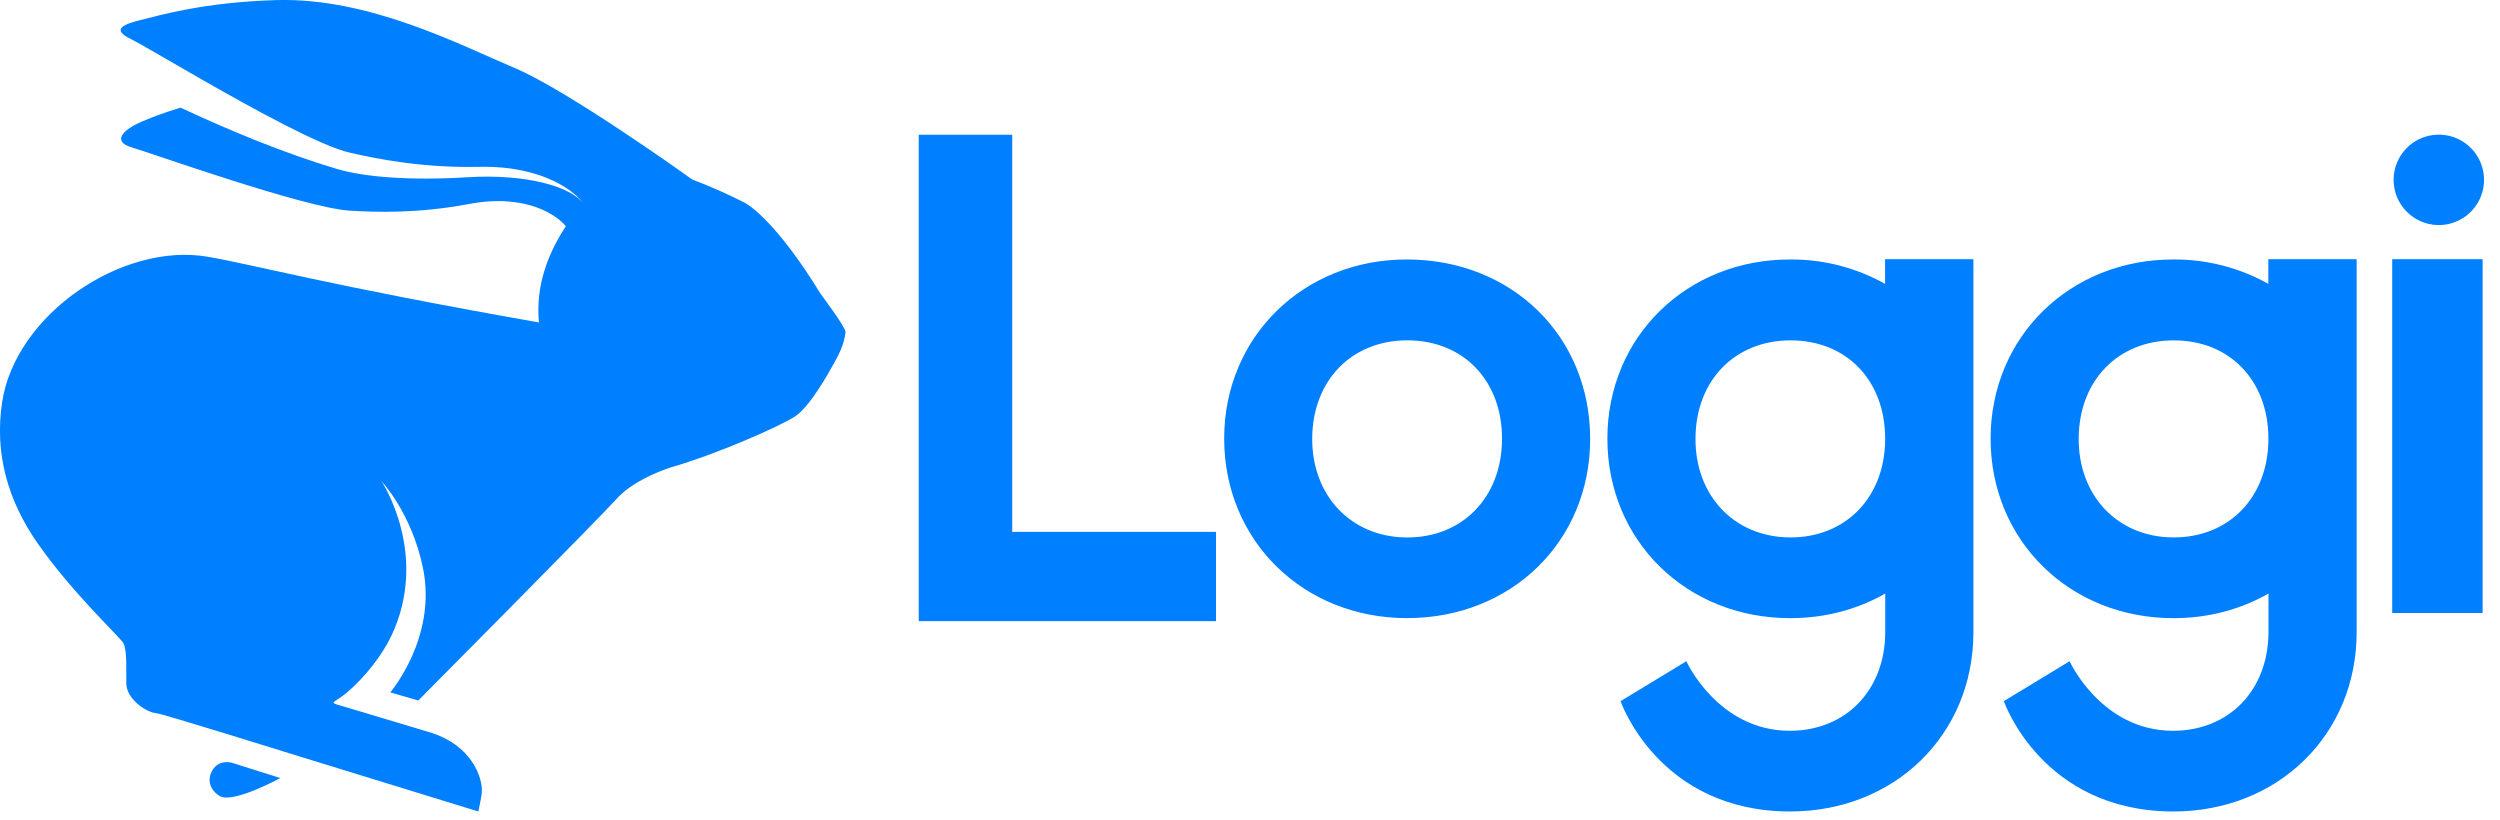
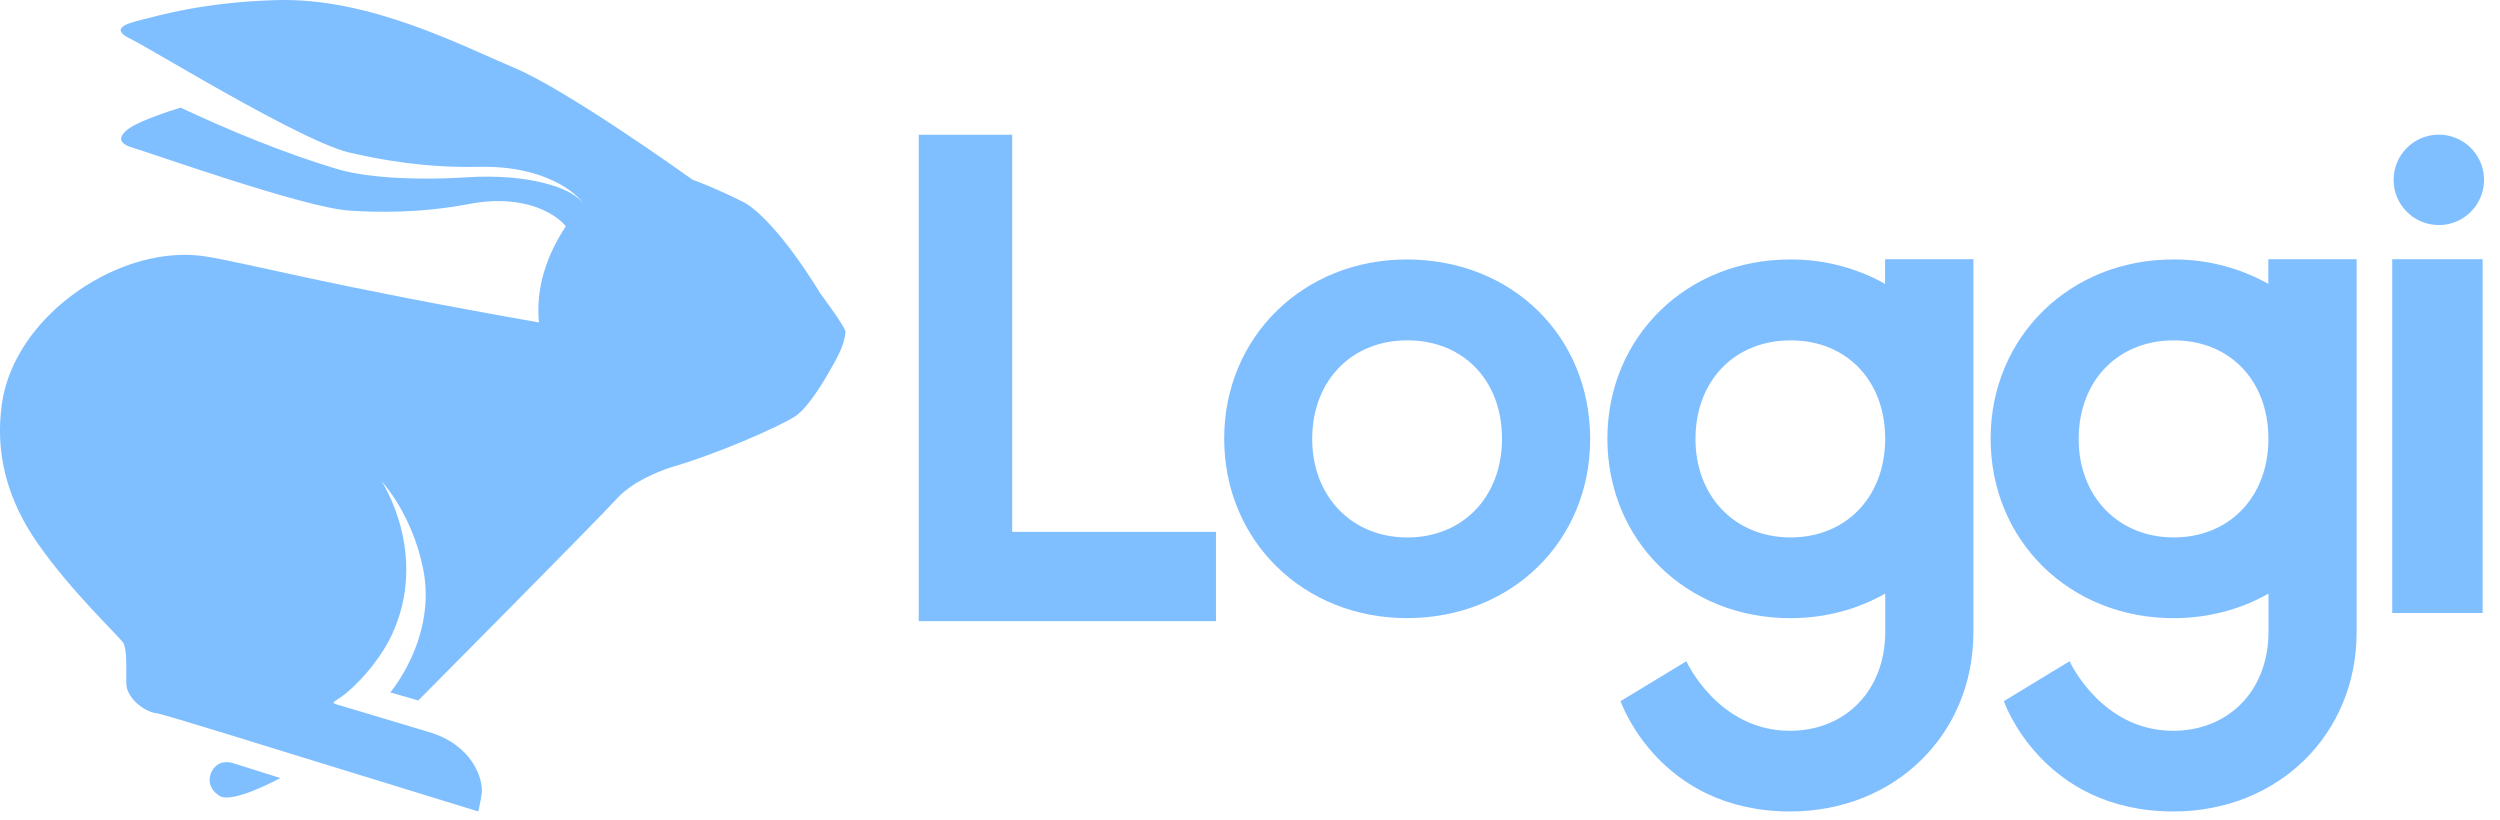
<svg xmlns="http://www.w3.org/2000/svg" width="61" height="20" fill="none">
-   <path fill-rule="evenodd" clip-rule="evenodd" d="M22.417 15.156h7.253v-2.178h-4.972v-9.69h-2.281v11.868zM34.318 13.114c-1.356-.01-2.315-1.026-2.3-2.435.015-1.403.967-2.376 2.324-2.375 1.37.002 2.314.989 2.307 2.413-.006 1.419-.967 2.406-2.33 2.397zm.024-6.783c-2.533-.009-4.473 1.887-4.472 4.371 0 2.49 1.93 4.382 4.464 4.38 2.549-.001 4.466-1.878 4.466-4.371 0-2.504-1.9-4.371-4.458-4.38zM45.998 10.743c-.017 1.404-.973 2.38-2.328 2.37-1.356-.009-2.316-1.024-2.3-2.434.014-1.403.966-2.376 2.324-2.374 1.36.001 2.298.975 2.304 2.384v.054m-.002-3.817a4.68 4.68 0 00-2.304-.595c-2.533-.009-4.472 1.887-4.472 4.372 0 2.489 1.93 4.382 4.464 4.38.862 0 1.648-.22 2.316-.6v.945c-.006 1.419-.967 2.403-2.33 2.403-1.753 0-2.523-1.697-2.523-1.697l-1.605.974s.922 2.692 4.142 2.692c2.55-.002 4.467-1.878 4.467-4.372V6.325h-2.155v.601M55.349 10.743c-.018 1.405-.973 2.38-2.329 2.37-1.356-.009-2.315-1.024-2.3-2.434.015-1.403.967-2.376 2.324-2.374 1.36.001 2.298.975 2.305 2.383v.055m-.002-3.817a4.68 4.68 0 00-2.304-.595c-2.533-.009-4.472 1.887-4.472 4.372 0 2.489 1.93 4.382 4.464 4.38.862 0 1.649-.22 2.316-.6v.945c-.006 1.419-.966 2.403-2.33 2.403-1.752 0-2.523-1.697-2.523-1.697l-1.604.974s.922 2.692 4.141 2.692c2.55-.002 4.467-1.878 4.467-4.372V6.325h-2.155v.601M60.577 6.325H58.37v8.632h2.206V6.325zM59.474 5.491a1.103 1.103 0 100-2.205 1.103 1.103 0 000 2.205zM18.178 4.95a12.757 12.757 0 00-1.288-.57l-.123-.088s-2.92-2.09-4.208-2.632C11.27 1.118 9.03-.06 6.757.002 4.961.052 3.853.386 3.466.48c-.46.11-.766.24-.263.477.168.08.886.507 1.758 1.004 1.273.727 2.875 1.604 3.57 1.763.667.152 1.765.376 3.167.347 1.6-.034 2.379.649 2.536.898-.286-.407-1.377-.734-2.832-.644-1.4.087-2.525-.007-3.18-.202-1.284-.382-2.66-.955-3.817-1.497-.476.145-.77.267-.947.342-.404.171-.782.478-.215.638.404.114 4.19 1.468 5.292 1.534.626.038 1.654.075 2.919-.164 1.431-.27 2.177.318 2.352.545-.447.68-.74 1.47-.656 2.347-5.234-.923-6.904-1.4-8.086-1.604C2.997 5.908.373 7.658.05 9.826c-.183 1.232.131 2.382.88 3.447.828 1.179 1.918 2.195 2.077 2.411.101.184.068.67.075.998.008.368.47.698.74.722.16.015 3.259.983 3.259.983l4.59 1.413s.07-.317.084-.45c.036-.34-.223-1.178-1.299-1.491-1.583-.477-1.895-.567-2.232-.668-.181-.055-.054-.058.227-.28.48-.407.891-.956 1.101-1.402.937-1.992-.242-3.766-.242-3.766s.736.773 1.012 2.124c.346 1.688-.799 3.027-.799 3.027l.683.198s4.411-4.442 4.842-4.922c.364-.405.997-.66 1.318-.765 1.177-.341 2.648-1 3.022-1.237.374-.237.832-1.073.948-1.28.115-.206.265-.479.295-.786.01-.108-.619-.947-.619-.947s-1.006-1.701-1.835-2.206zM5.34 18.638c-.26.155-.35.567.03.79.337.177 1.47-.444 1.47-.444l-1.137-.358s-.178-.075-.362.012" fill="#007FFF" />
+   <path fill-rule="evenodd" clip-rule="evenodd" d="M22.417 15.156h7.253v-2.178h-4.972v-9.69h-2.281v11.868zM34.318 13.114c-1.356-.01-2.315-1.026-2.3-2.435.015-1.403.967-2.376 2.324-2.375 1.37.002 2.314.989 2.307 2.413-.006 1.419-.967 2.406-2.33 2.397zm.024-6.783c-2.533-.009-4.473 1.887-4.472 4.371 0 2.49 1.93 4.382 4.464 4.38 2.549-.001 4.466-1.878 4.466-4.371 0-2.504-1.9-4.371-4.458-4.38zM45.998 10.743c-.017 1.404-.973 2.38-2.328 2.37-1.356-.009-2.316-1.024-2.3-2.434.014-1.403.966-2.376 2.324-2.374 1.36.001 2.298.975 2.304 2.384v.054m-.002-3.817a4.68 4.68 0 00-2.304-.595c-2.533-.009-4.472 1.887-4.472 4.372 0 2.489 1.93 4.382 4.464 4.38.862 0 1.648-.22 2.316-.6v.945c-.006 1.419-.967 2.403-2.33 2.403-1.753 0-2.523-1.697-2.523-1.697l-1.605.974s.922 2.692 4.142 2.692c2.55-.002 4.467-1.878 4.467-4.372V6.325h-2.155v.601M55.349 10.743c-.018 1.405-.973 2.38-2.329 2.37-1.356-.009-2.315-1.024-2.3-2.434.015-1.403.967-2.376 2.324-2.374 1.36.001 2.298.975 2.305 2.383v.055m-.002-3.817a4.68 4.68 0 00-2.304-.595c-2.533-.009-4.472 1.887-4.472 4.372 0 2.489 1.93 4.382 4.464 4.38.862 0 1.649-.22 2.316-.6v.945c-.006 1.419-.966 2.403-2.33 2.403-1.752 0-2.523-1.697-2.523-1.697l-1.604.974s.922 2.692 4.141 2.692c2.55-.002 4.467-1.878 4.467-4.372V6.325h-2.155v.601M60.577 6.325H58.37v8.632h2.206V6.325zM59.474 5.491a1.103 1.103 0 100-2.205 1.103 1.103 0 000 2.205zM18.178 4.95a12.757 12.757 0 00-1.288-.57l-.123-.088s-2.92-2.09-4.208-2.632C11.27 1.118 9.03-.06 6.757.002 4.961.052 3.853.386 3.466.48c-.46.11-.766.24-.263.477.168.08.886.507 1.758 1.004 1.273.727 2.875 1.604 3.57 1.763.667.152 1.765.376 3.167.347 1.6-.034 2.379.649 2.536.898-.286-.407-1.377-.734-2.832-.644-1.4.087-2.525-.007-3.18-.202-1.284-.382-2.66-.955-3.817-1.497-.476.145-.77.267-.947.342-.404.171-.782.478-.215.638.404.114 4.19 1.468 5.292 1.534.626.038 1.654.075 2.919-.164 1.431-.27 2.177.318 2.352.545-.447.68-.74 1.47-.656 2.347-5.234-.923-6.904-1.4-8.086-1.604C2.997 5.908.373 7.658.05 9.826c-.183 1.232.131 2.382.88 3.447.828 1.179 1.918 2.195 2.077 2.411.101.184.068.67.075.998.008.368.47.698.74.722.16.015 3.259.983 3.259.983l4.59 1.413s.07-.317.084-.45c.036-.34-.223-1.178-1.299-1.491-1.583-.477-1.895-.567-2.232-.668-.181-.055-.054-.058.227-.28.48-.407.891-.956 1.101-1.402.937-1.992-.242-3.766-.242-3.766s.736.773 1.012 2.124c.346 1.688-.799 3.027-.799 3.027l.683.198s4.411-4.442 4.842-4.922c.364-.405.997-.66 1.318-.765 1.177-.341 2.648-1 3.022-1.237.374-.237.832-1.073.948-1.28.115-.206.265-.479.295-.786.01-.108-.619-.947-.619-.947s-1.006-1.701-1.835-2.206zM5.34 18.638c-.26.155-.35.567.03.79.337.177 1.47-.444 1.47-.444l-1.137-.358s-.178-.075-.362.012" fill="#80BFFF" />
</svg>
